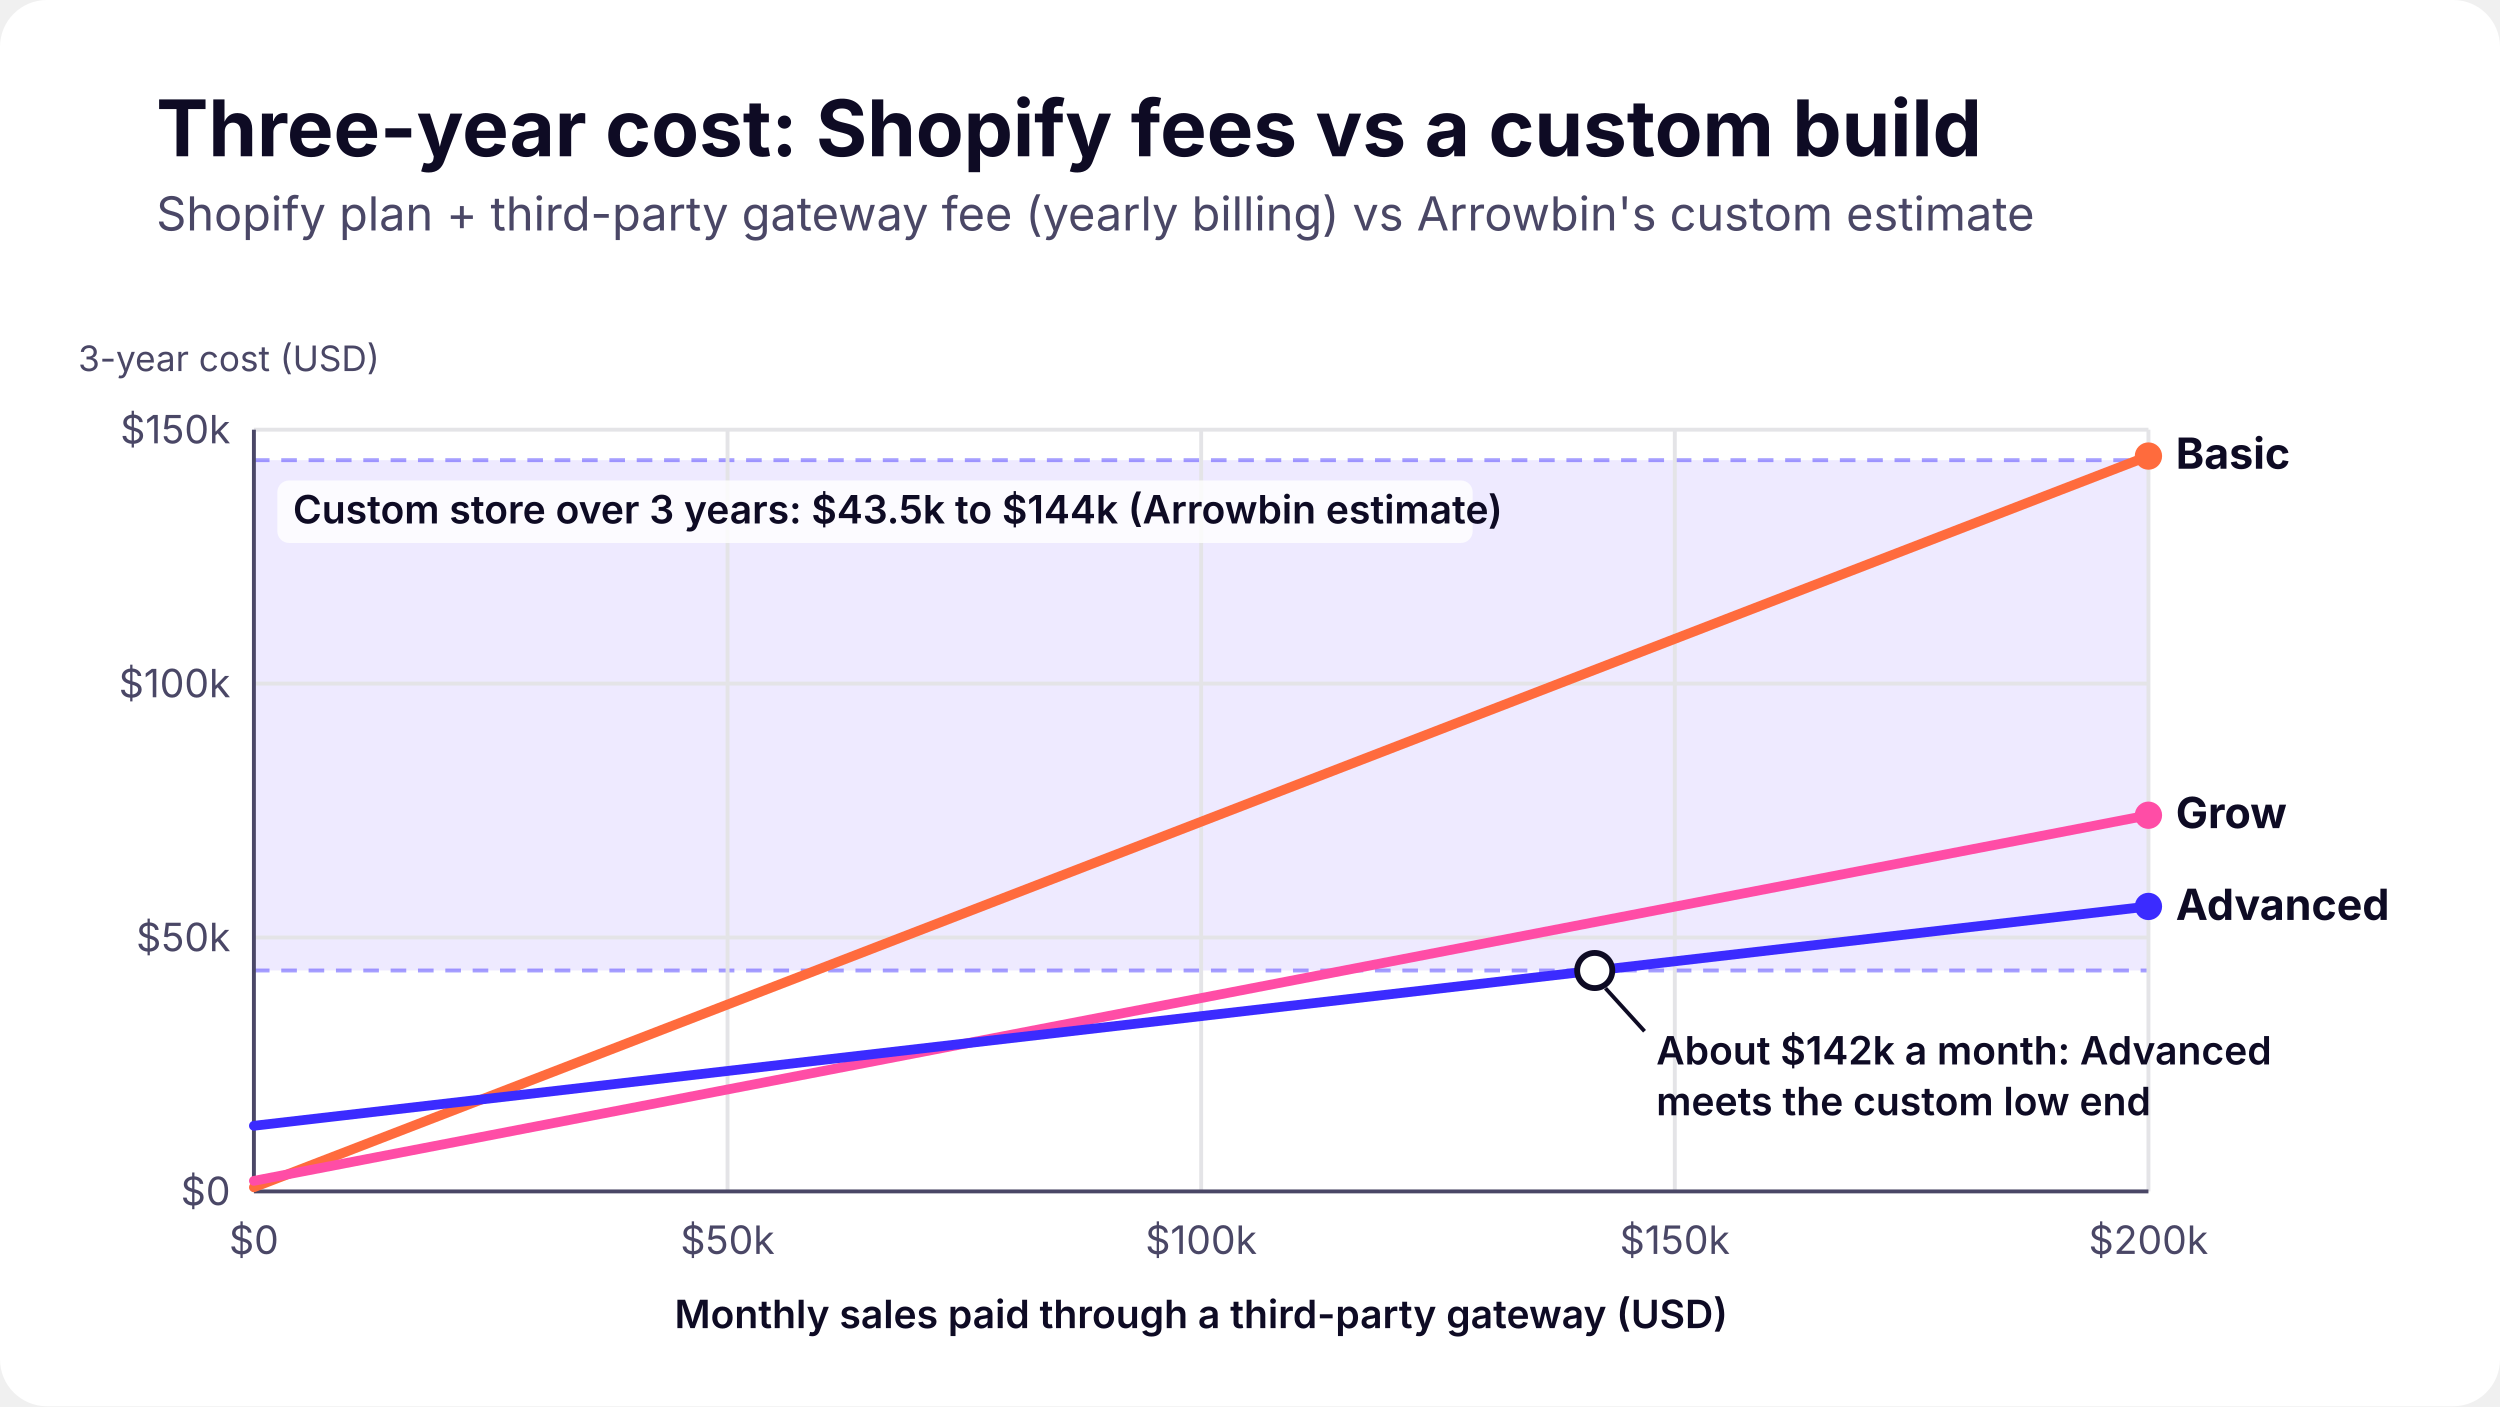
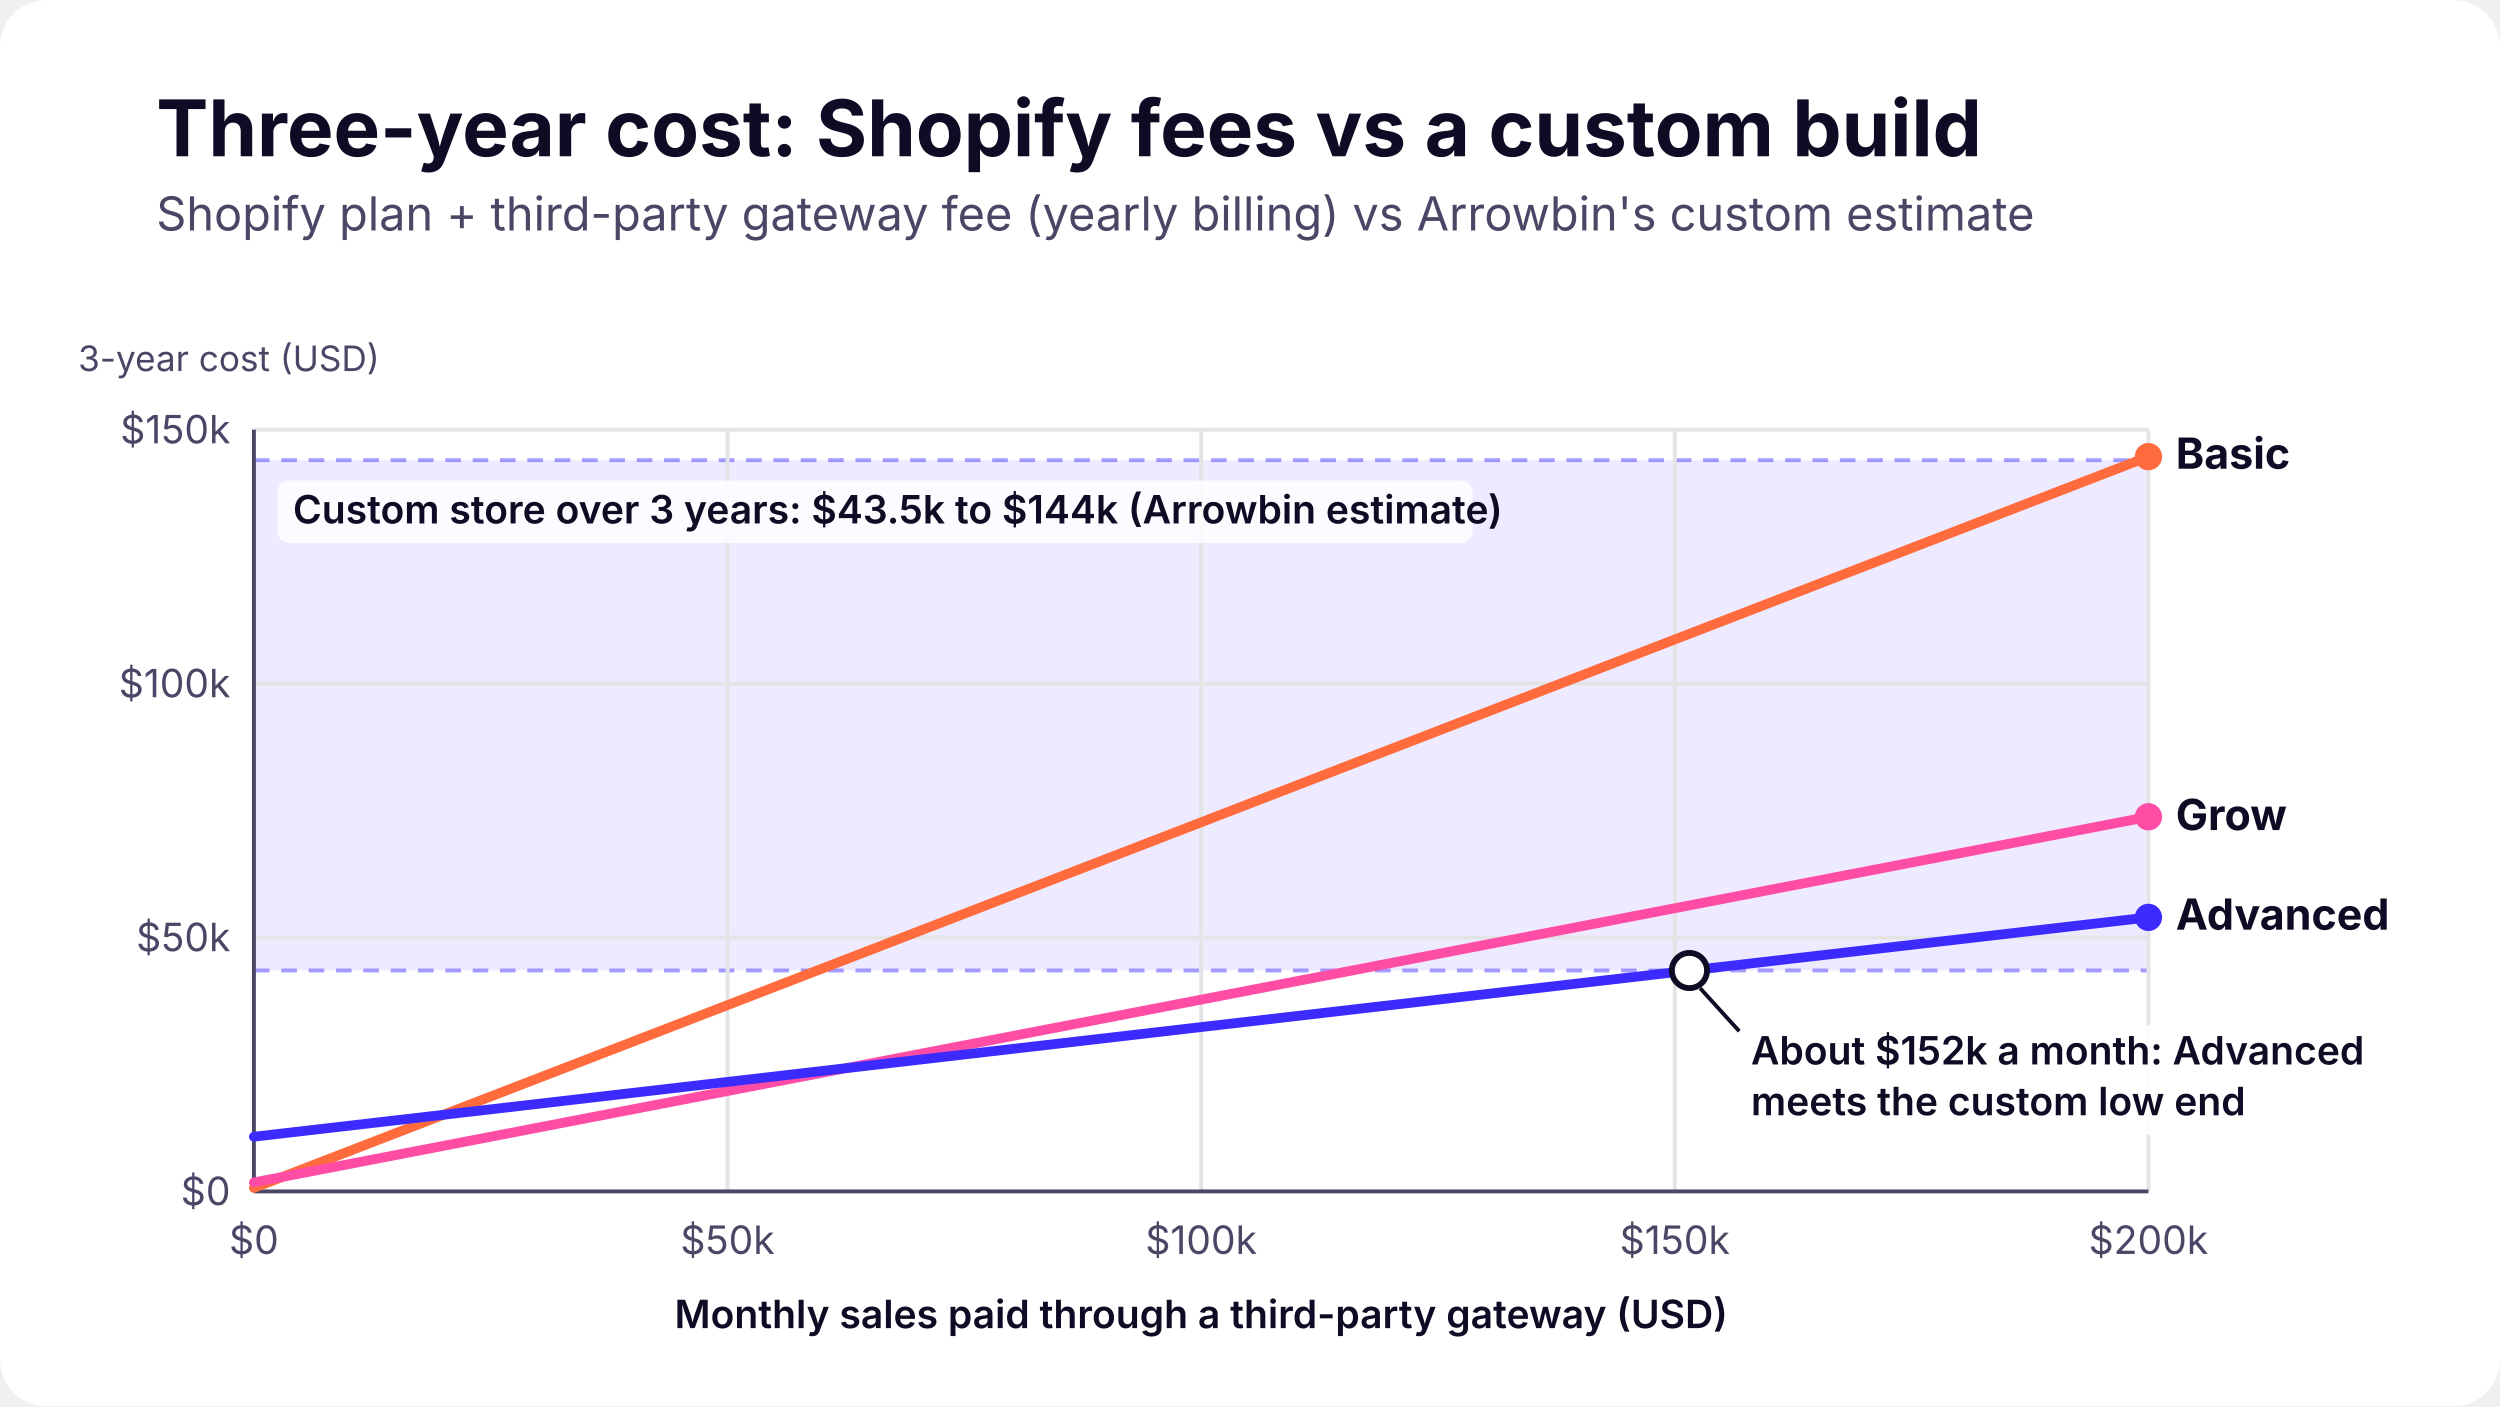
<svg xmlns="http://www.w3.org/2000/svg" viewBox="0 0 1280 720" font-family="Inter, Segoe UI, Helvetica, Arial, sans-serif">
  <rect width="1280" height="720" rx="24" fill="#ffffff" />
  <text x="80" y="80" font-size="40" font-weight="700" fill="#0e0b24">Three-year cost: Shopify fees vs a custom build</text>
  <text x="80" y="118" font-size="24" fill="#4a4766">Shopify plan + third-party gateway fee (yearly billing) vs Arrowbin's custom estimate</text>
  <rect x="130" y="235.6" width="970" height="261.3" fill="#cfc4ff" fill-opacity="0.35" />
  <line x1="130" y1="235.6" x2="1100" y2="235.6" stroke="#3b2bff" stroke-opacity="0.45" stroke-width="2" stroke-dasharray="8 6" />
  <line x1="130" y1="496.9" x2="1100" y2="496.9" stroke="#3b2bff" stroke-opacity="0.45" stroke-width="2" stroke-dasharray="8 6" />
  <g stroke="#e4e4e7" stroke-width="2">
    <line x1="130" y1="480" x2="1100" y2="480" />
    <line x1="130" y1="350" x2="1100" y2="350" />
    <line x1="130" y1="220" x2="1100" y2="220" />
    <line x1="372.5" y1="220" x2="372.5" y2="610" />
    <line x1="615" y1="220" x2="615" y2="610" />
    <line x1="857.5" y1="220" x2="857.5" y2="610" />
    <line x1="1100" y1="220" x2="1100" y2="610" />
  </g>
  <line x1="130" y1="610" x2="1100" y2="610" stroke="#4a4766" stroke-width="2" />
  <rect x="142" y="246" width="612" height="32" rx="6" fill="#ffffff" fill-opacity="0.8" />
  <text x="150" y="268" font-size="20" font-weight="600" fill="#0e0b24">Custom store over 3 years: $43.5k to $144k (Arrowbin estimate)</text>
  <line x1="130" y1="220" x2="130" y2="610" stroke="#4a4766" stroke-width="2" />
  <g font-size="20" fill="#4a4766" text-anchor="end">
    <text x="118" y="617">$0</text>
    <text x="118" y="487">$50k</text>
    <text x="118" y="357">$100k</text>
    <text x="118" y="227">$150k</text>
  </g>
  <text x="40" y="190" font-size="18" fill="#4a4766">3-year cost (USD)</text>
  <g font-size="20" fill="#4a4766" text-anchor="middle">
    <text x="130" y="642">$0</text>
    <text x="372.5" y="642">$50k</text>
    <text x="615" y="642">$100k</text>
    <text x="857.5" y="642">$150k</text>
    <text x="1100" y="642">$200k</text>
  </g>
  <text x="615" y="680" font-size="20" font-weight="600" fill="#0e0b24" text-anchor="middle">Monthly sales paid through a third-party gateway (USD)</text>
-   <line x1="130" y1="607.9" x2="1100" y2="233.5" stroke="#ff6b3d" stroke-width="5" stroke-linecap="round" />
-   <line x1="130" y1="604.6" x2="1100" y2="417.4" stroke="#ff4da6" stroke-width="5" stroke-linecap="round" />
-   <line x1="130" y1="576.4" x2="1100" y2="464.1" stroke="#3b2bff" stroke-width="5" stroke-linecap="round" />
+   <line x1="130" y1="608.2" x2="1100" y2="233.8" stroke="#ff6b3d" stroke-width="5" stroke-linecap="round" />
+   <line x1="130" y1="605.4" x2="1100" y2="418.2" stroke="#ff4da6" stroke-width="5" stroke-linecap="round" />
+   <line x1="130" y1="582.0" x2="1100" y2="469.7" stroke="#3b2bff" stroke-width="5" stroke-linecap="round" />
  <g font-size="22" font-weight="700" fill="#0e0b24">
-     <circle cx="1100" cy="233.5" r="7" fill="#ff6b3d" />
+     <circle cx="1100" cy="233.8" r="7" fill="#ff6b3d" />
    <text x="1114" y="240">Basic</text>
-     <circle cx="1100" cy="417.4" r="7" fill="#ff4da6" />
-     <text x="1114" y="424">Grow</text>
-     <circle cx="1100" cy="464.1" r="7" fill="#3b2bff" />
-     <text x="1114" y="471">Advanced</text>
+     <circle cx="1100" cy="418.2" r="7" fill="#ff4da6" />
+     <text x="1114" y="425">Grow</text>
+     <circle cx="1100" cy="469.7" r="7" fill="#3b2bff" />
+     <text x="1114" y="476">Advanced</text>
  </g>
-   <circle cx="816.5" cy="496.9" r="9" fill="#ffffff" stroke="#0e0b24" stroke-width="3" />
-   <line x1="822" y1="506" x2="842" y2="528" stroke="#0e0b24" stroke-width="2" />
-   <text x="848" y="545" font-size="20" font-weight="600" fill="#0e0b24">About $142k a month: Advanced</text>
-   <text x="848" y="571" font-size="20" font-weight="600" fill="#0e0b24">meets the custom low end</text>
+   <rect x="889" y="525" width="310" height="56" rx="6" fill="#ffffff" fill-opacity="0.9" />
+   <circle cx="865" cy="496.9" r="9" fill="#ffffff" stroke="#0e0b24" stroke-width="3" />
+   <line x1="870.5" y1="506" x2="890.5" y2="528" stroke="#0e0b24" stroke-width="2" />
+   <text x="896.5" y="545" font-size="20" font-weight="600" fill="#0e0b24">About $152k a month: Advanced</text>
+   <text x="896.5" y="571" font-size="20" font-weight="600" fill="#0e0b24">meets the custom low end</text>
</svg>
